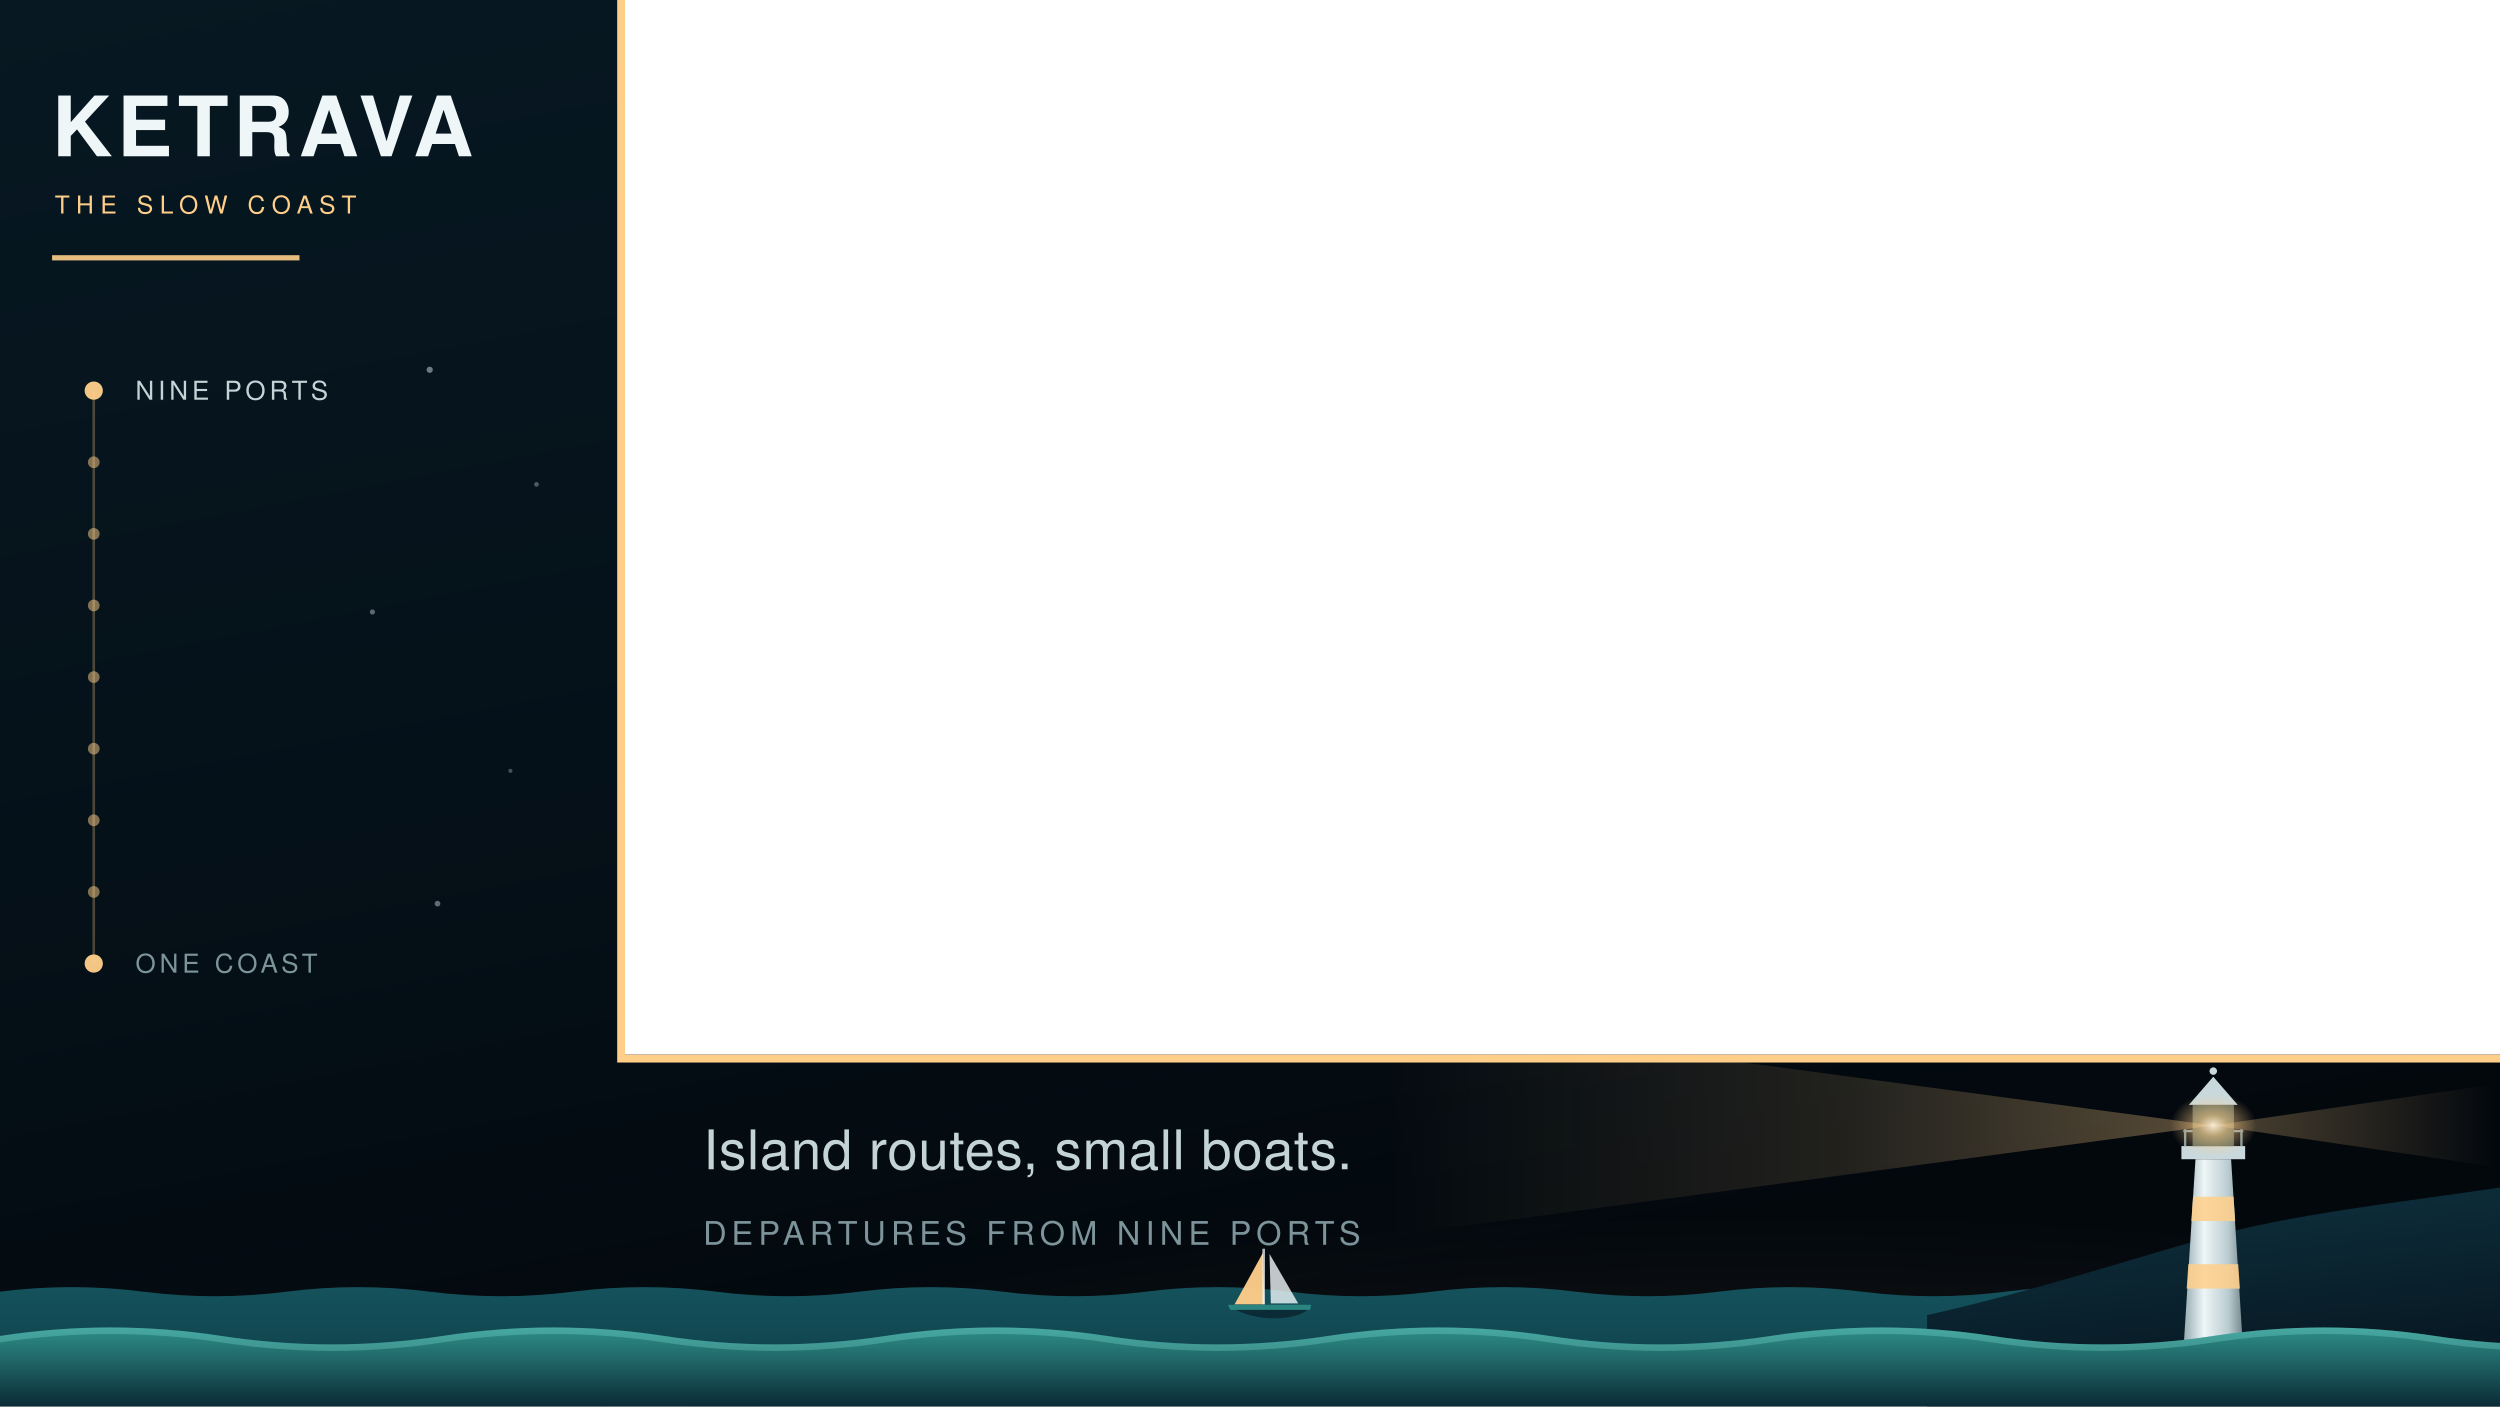
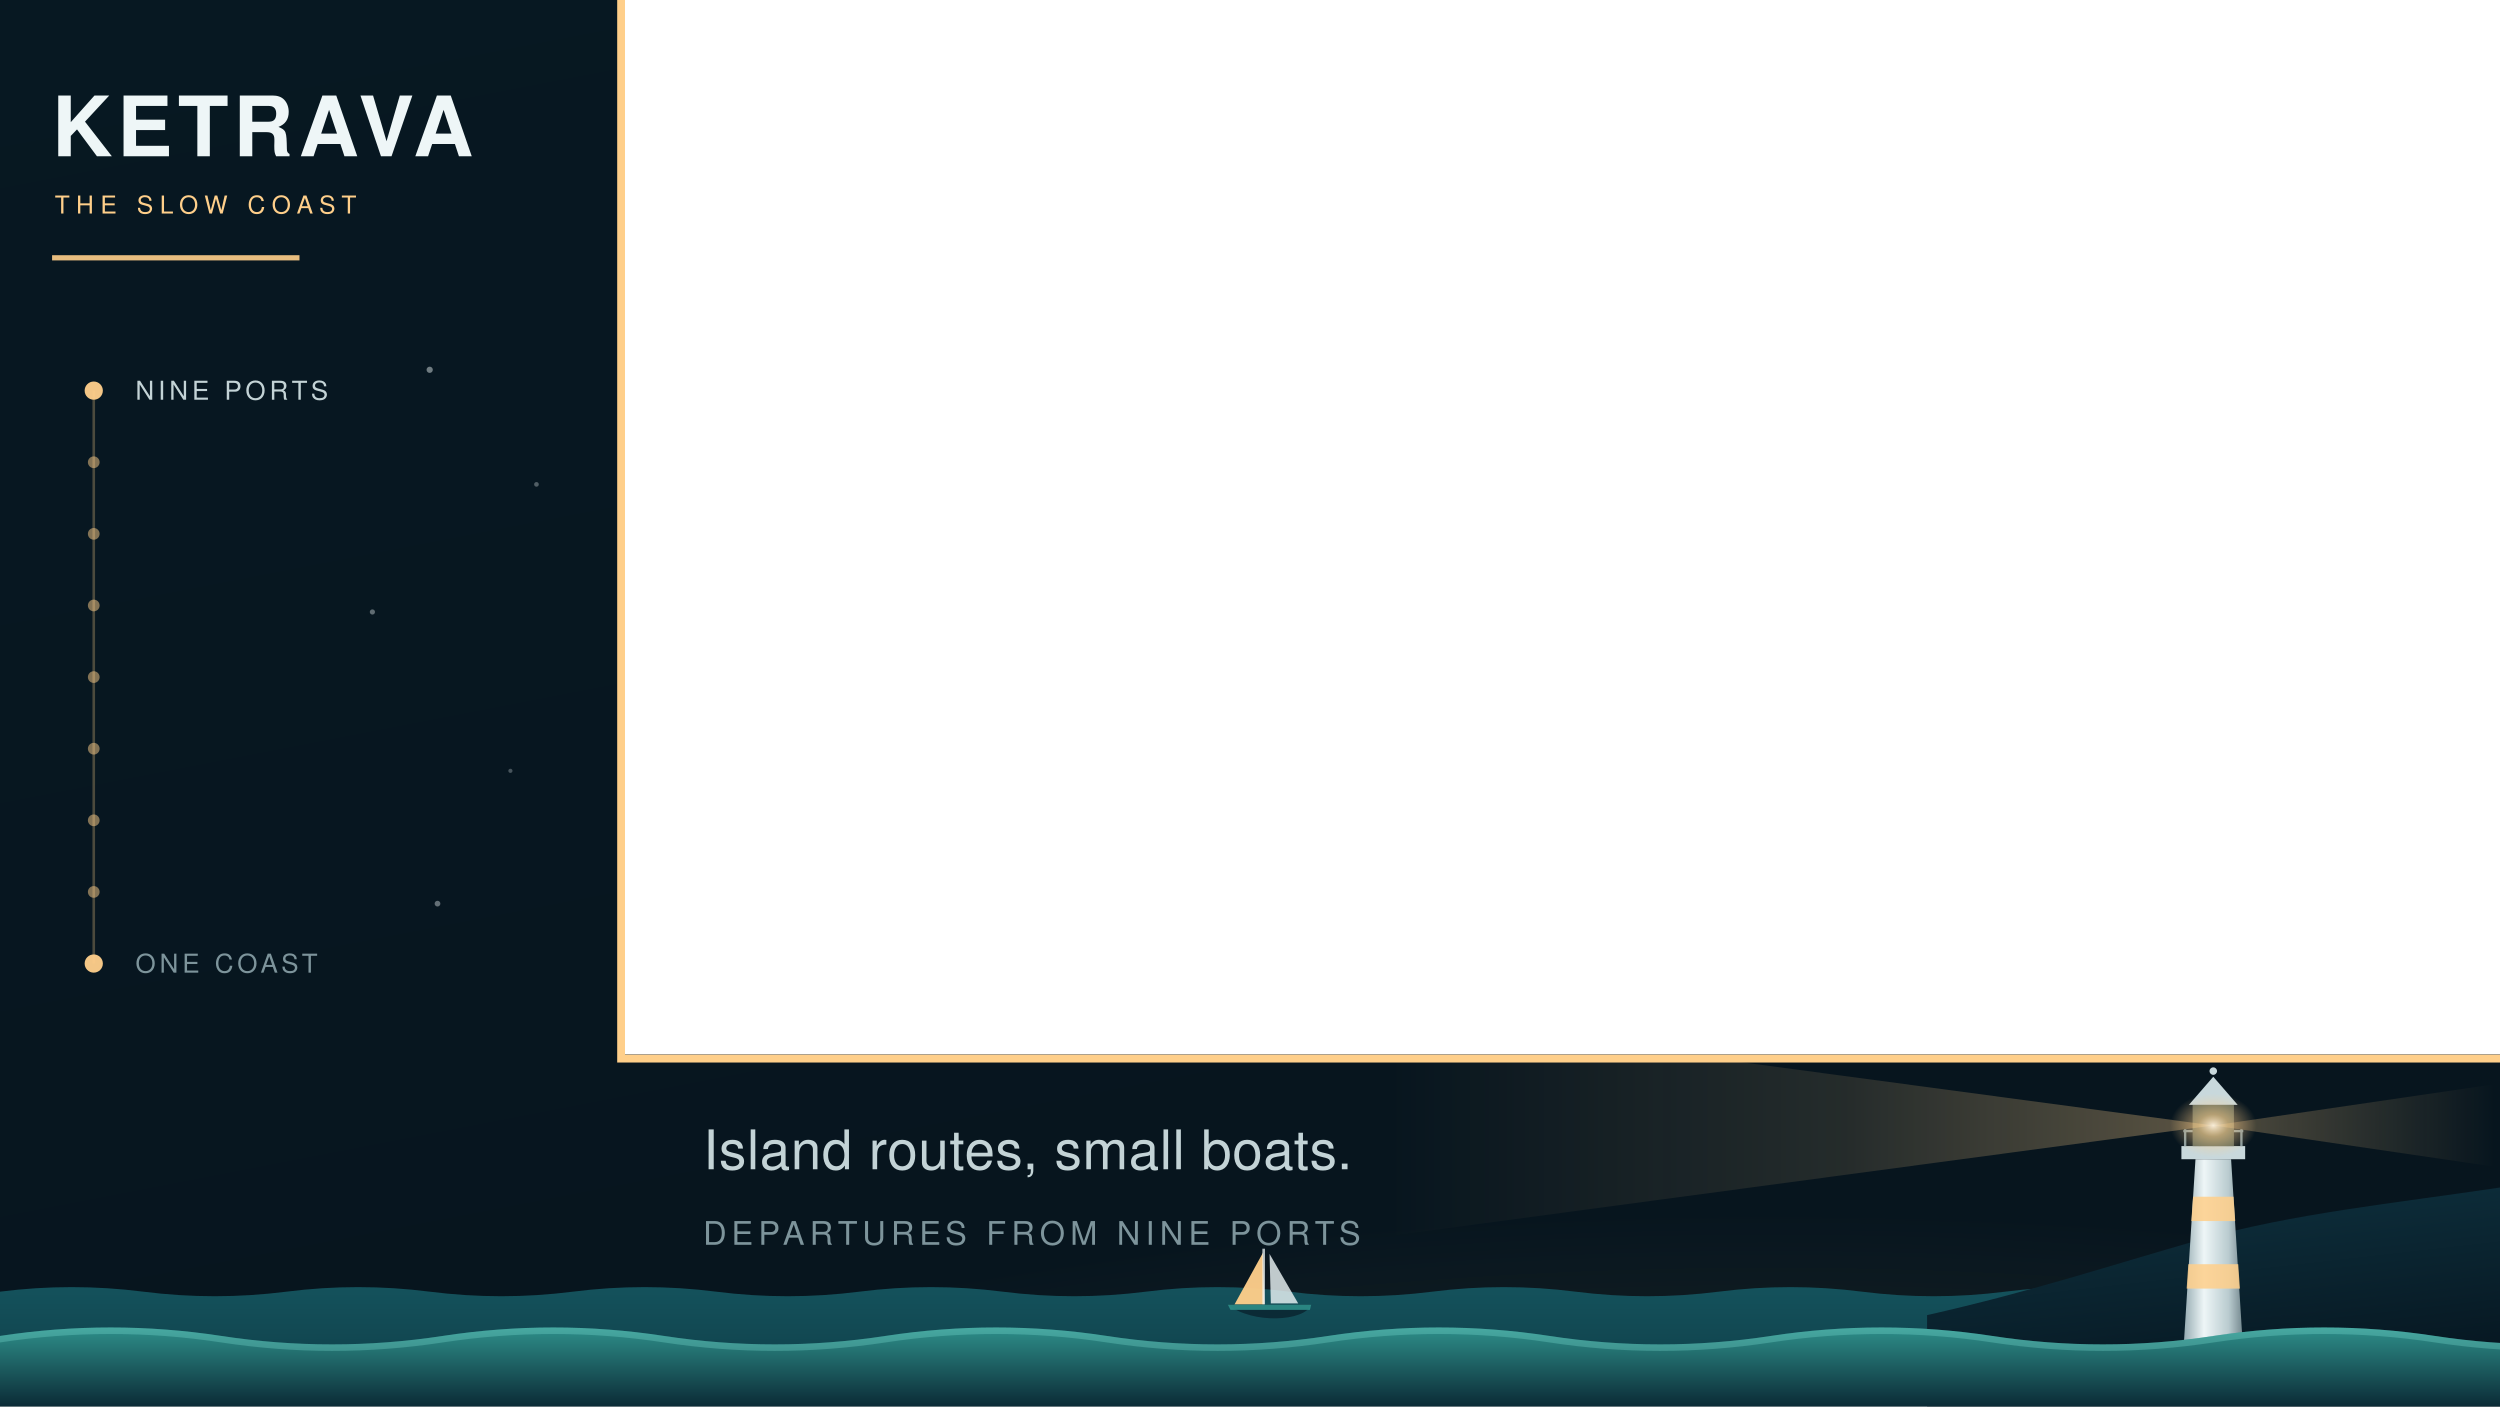
<svg xmlns="http://www.w3.org/2000/svg" width="1920" height="1080" viewBox="0 0 1920 1080" role="img" aria-label="KETRAVA — The slow coast.">
  <style>
    .t { font-family: 'Helvetica Neue', Helvetica, Arial, 'Liberation Sans', sans-serif; }
    .b { font-weight: 700; }
  </style>
  <defs>
    <linearGradient id="fondo" x1="0" y1="0" x2="0.35" y2="1">
      <stop offset="0" stop-color="#071822" />
      <stop offset="0.55" stop-color="#051119" />
      <stop offset="1" stop-color="#03080d" />
    </linearGradient>
    <radialGradient id="horizonte" cx="0.5" cy="1" r="0.75">
      <stop offset="0" stop-color="#ffcf8a" stop-opacity="0.30" />
      <stop offset="0.45" stop-color="#ff9e6a" stop-opacity="0.10" />
      <stop offset="1" stop-color="#ffcf8a" stop-opacity="0" />
    </radialGradient>
    <linearGradient id="desvanece" gradientUnits="userSpaceOnUse" x1="470" y1="0" x2="1180" y2="0">
      <stop offset="0" stop-color="#000000" />
      <stop offset="1" stop-color="#ffffff" />
    </linearGradient>
    <mask id="escena">
      <rect x="0" y="0" width="1920" height="1080" fill="url(#desvanece)" />
    </mask>
    <linearGradient id="marLejos" x1="0" y1="0" x2="0" y2="1">
      <stop offset="0" stop-color="#14525c" />
      <stop offset="1" stop-color="#0e3a44" />
    </linearGradient>
    <linearGradient id="marMedio" x1="0" y1="0" x2="0" y2="1">
      <stop offset="0" stop-color="#1d6f74" />
      <stop offset="1" stop-color="#103a44" />
    </linearGradient>
    <linearGradient id="marCerca" x1="0" y1="0" x2="0" y2="1">
      <stop offset="0" stop-color="#2e8f8a" />
      <stop offset="1" stop-color="#0b2b36" />
    </linearGradient>
    <linearGradient id="cabo" x1="0" y1="0" x2="0.3" y2="1">
      <stop offset="0" stop-color="#0f3341" />
      <stop offset="1" stop-color="#061620" />
    </linearGradient>
    <linearGradient id="torre" x1="0" y1="0" x2="1" y2="0">
      <stop offset="0" stop-color="#8fa6ad" />
      <stop offset="0.35" stop-color="#eef6f7" />
      <stop offset="0.75" stop-color="#b9cbcf" />
      <stop offset="1" stop-color="#6d8188" />
    </linearGradient>
    <linearGradient id="haz" gradientUnits="userSpaceOnUse" x1="0" y1="0" x2="-880" y2="0">
      <stop offset="0" stop-color="#ffcf8a" stop-opacity="0.34" />
      <stop offset="0.45" stop-color="#ffcf8a" stop-opacity="0.12" />
      <stop offset="1" stop-color="#ffcf8a" stop-opacity="0" />
    </linearGradient>
    <linearGradient id="hazCorto" gradientUnits="userSpaceOnUse" x1="0" y1="0" x2="300" y2="0">
      <stop offset="0" stop-color="#ffcf8a" stop-opacity="0.3" />
      <stop offset="1" stop-color="#ffcf8a" stop-opacity="0" />
    </linearGradient>
    <radialGradient id="lampara" cx="0.5" cy="0.5" r="0.5">
      <stop offset="0" stop-color="#fff3de" stop-opacity="0.95" />
      <stop offset="0.35" stop-color="#ffcf8a" stop-opacity="0.55" />
      <stop offset="1" stop-color="#ffcf8a" stop-opacity="0" />
    </radialGradient>
    <clipPath id="ele">
      <rect x="0" y="0" width="480" height="1080" />
      <rect x="0" y="810" width="1920" height="270" />
    </clipPath>
  </defs>
  <g clip-path="url(#ele)">
    <rect x="0" y="0" width="1920" height="1080" fill="url(#fondo)" />
+     <rect x="0" y="0" width="1920" height="1080" fill="#071822" opacity="0.8">
+       <animate attributeName="fill" values="#071822;#0e4a5e;#5a3a12;#123a5a;#071822" keyTimes="0;0.25;0.5;0.75;1" dur="4s" repeatCount="indefinite" />
+     </rect>
    <ellipse cx="1360" cy="1080" rx="900" ry="300" fill="url(#horizonte)" />
-     <text class="t b" x="40" y="120" font-size="64" letter-spacing="4" fill="#eef6f7">KETRAVA</text>
-     <text class="t" x="42" y="164" font-size="19" letter-spacing="5" fill="#ffcf8a">THE SLOW COAST</text>
-     <rect x="40" y="196" width="190" height="4" fill="#ffcf8a" opacity="0.9" />
    <g>
-       <path d="M72,300 L72,740" stroke="#ffcf8a" stroke-width="2" opacity="0.28" />
-       <g fill="#ffcf8a">
-         <circle cx="72" cy="300" r="7" opacity="0.95" />
-         <circle cx="72" cy="355" r="4.5" opacity="0.5" />
-         <circle cx="72" cy="410" r="4.5" opacity="0.5" />
-         <circle cx="72" cy="465" r="4.5" opacity="0.5" />
-         <circle cx="72" cy="520" r="4.5" opacity="0.5" />
-         <circle cx="72" cy="575" r="4.5" opacity="0.5" />
-         <circle cx="72" cy="630" r="4.5" opacity="0.5" />
-         <circle cx="72" cy="685" r="4.5" opacity="0.5" />
-         <circle cx="72" cy="740" r="7" opacity="0.95" />
+       <animateTransform attributeName="transform" attributeType="XML" type="translate" values="0,-320; 0,0; 0,0; -520,0; -520,0; 0,0; 0,0" keyTimes="0;0.07;0.42;0.5;0.55;0.62;1" dur="6s" repeatCount="indefinite" />
+       <text class="t b" x="40" y="120" font-size="64" letter-spacing="4" fill="#eef6f7">KETRAVA</text>
+       <text class="t" x="42" y="164" font-size="19" letter-spacing="5" fill="#ffcf8a">THE SLOW COAST</text>
+       <rect x="40" y="196" width="190" height="4" fill="#ffcf8a" opacity="0.9" />
+     </g>
+     <g>
+       <animateTransform attributeName="transform" attributeType="XML" type="translate" values="-480,0; -480,0; 0,0; 0,0; -480,0; -480,0; 0,0; 0,0" keyTimes="0;0.05;0.14;0.44;0.52;0.6;0.7;1" dur="6s" repeatCount="indefinite" />
+       <g>
+         <path d="M72,300 L72,740" stroke="#ffcf8a" stroke-width="2" opacity="0.28" />
+         <g fill="#ffcf8a">
+           <circle cx="72" cy="300" r="7" opacity="0.95" />
+           <circle cx="72" cy="355" r="4.5" opacity="0.5" />
+           <circle cx="72" cy="410" r="4.5" opacity="0.5" />
+           <circle cx="72" cy="465" r="4.5" opacity="0.5" />
+           <circle cx="72" cy="520" r="4.5" opacity="0.5" />
+           <circle cx="72" cy="575" r="4.5" opacity="0.5" />
+           <circle cx="72" cy="630" r="4.5" opacity="0.5" />
+           <circle cx="72" cy="685" r="4.5" opacity="0.5" />
+           <circle cx="72" cy="740" r="7" opacity="0.95" />
+         </g>
+         <text class="t" x="104" y="307" font-size="20" letter-spacing="3" fill="#c3d3d6">NINE PORTS</text>
+         <text class="t" x="104" y="747" font-size="20" letter-spacing="3" fill="#7d949b">ONE COAST</text>
      </g>
-       <text class="t" x="104" y="307" font-size="20" letter-spacing="3" fill="#c3d3d6">NINE PORTS</text>
-       <text class="t" x="104" y="747" font-size="20" letter-spacing="3" fill="#7d949b">ONE COAST</text>
    </g>
    <g fill="#eef6f7">
      <circle cx="330" cy="284" r="2.4" opacity="0.45" />
      <circle cx="412" cy="372" r="1.8" opacity="0.32" />
      <circle cx="286" cy="470" r="2.0" opacity="0.38" />
      <circle cx="392" cy="592" r="1.6" opacity="0.28" />
      <circle cx="336" cy="694" r="2.2" opacity="0.4" />
    </g>
-     <text class="t" x="540" y="898" font-size="42" letter-spacing="0.5" fill="#c3d3d6">Island routes, small boats.</text>
-     <text class="t" x="540" y="956" font-size="25" letter-spacing="4" fill="#7d949b">DEPARTURES FROM NINE PORTS</text>
+     <g>
+       <animateTransform attributeName="transform" attributeType="XML" type="translate" values="1500,0; 0,0; 0,0; 1500,0; 1500,0; 0,0; 0,0" keyTimes="0;0.1;0.44;0.5;0.56;0.66;1" dur="6s" repeatCount="indefinite" />
+       <text class="t" x="540" y="898" font-size="42" letter-spacing="0.5" fill="#c3d3d6">Island routes, small boats.</text>
+       <text class="t" x="540" y="956" font-size="25" letter-spacing="4" fill="#7d949b">DEPARTURES FROM NINE PORTS</text>
+     </g>
    <g>
      <animateTransform attributeName="transform" attributeType="XML" type="translate" values="0,0; -220,0" dur="3s" repeatCount="indefinite" />
      <path fill="url(#marLejos)" d="M-220,992                q55,-7 110,0 q55,7 110,0 q55,-7 110,0 q55,7 110,0 q55,-7 110,0 q55,7 110,0                q55,-7 110,0 q55,7 110,0 q55,-7 110,0 q55,7 110,0 q55,-7 110,0 q55,7 110,0                q55,-7 110,0 q55,7 110,0 q55,-7 110,0 q55,7 110,0 q55,-7 110,0 q55,7 110,0                L2200,1080 L-220,1080 Z" />
    </g>
    <path fill="url(#cabo)" d="M1480,1010 C1560,992 1620,972 1690,952 C1760,932 1840,924 1920,912              L1920,1080 L1480,1080 Z" />
-     <g transform="translate(483,585) scale(0.72)">
-       <g transform="translate(1690,0)">
-         <path fill="url(#torre)" d="M-33,646 L-19,424 L19,424 L33,646 Z" />
-         <path fill="#ffcf8a" opacity="0.85" d="M-26.6,536 L26.6,536 L28.4,562 L-28.4,562 Z" />
-         <path fill="#ffcf8a" opacity="0.85" d="M-21.6,464 L21.6,464 L23.4,490 L-23.4,490 Z" />
-         <rect x="-34" y="410" width="68" height="14" fill="#c8d8dc" />
-         <g stroke="#8fa6ad" stroke-width="2.5" opacity="0.9">
-           <path d="M-30,410 L-30,392" />
-           <path d="M-15,410 L-15,392" />
-           <path d="M0,410 L0,392" />
-           <path d="M15,410 L15,392" />
-           <path d="M30,410 L30,392" />
-           <path d="M-32,394 L32,394" />
+     <g>
+       <animateTransform attributeName="transform" attributeType="XML" type="translate" values="0,360; 0,0; 0,0; 0,360; 0,360; 0,0; 0,0" keyTimes="0;0.12;0.4;0.48;0.58;0.68;1" dur="12s" repeatCount="indefinite" />
+       <g transform="translate(483,585) scale(0.72)">
+         <g transform="translate(1690,0)">
+           <path fill="url(#torre)" d="M-33,646 L-19,424 L19,424 L33,646 Z" />
+           <path fill="#ffcf8a" opacity="0.85" d="M-26.6,536 L26.6,536 L28.4,562 L-28.4,562 Z" />
+           <path fill="#ffcf8a" opacity="0.85" d="M-21.6,464 L21.6,464 L23.4,490 L-23.4,490 Z" />
+           <rect x="-34" y="410" width="68" height="14" fill="#c8d8dc" />
+           <g stroke="#8fa6ad" stroke-width="2.5" opacity="0.9">
+             <path d="M-30,410 L-30,392" />
+             <path d="M-15,410 L-15,392" />
+             <path d="M0,410 L0,392" />
+             <path d="M15,410 L15,392" />
+             <path d="M30,410 L30,392" />
+             <path d="M-32,394 L32,394" />
+           </g>
+           <rect x="-22" y="366" width="44" height="44" fill="#173a44" />
+           <rect x="-22" y="366" width="44" height="44" fill="#ffcf8a" opacity="0.28" />
+           <path fill="#c8d8dc" d="M-26,366 L0,336 L26,366 Z" />
+           <circle cx="0" cy="330" r="4" fill="#c8d8dc" />
+           <g transform="translate(0,388)">
+             <animateTransform attributeName="transform" attributeType="XML" type="rotate" values="-16;16;-16" keyTimes="0;0.5;1" dur="6s" repeatCount="indefinite" additive="sum" />
+             <path fill="url(#haz)" d="M0,0 L-880,-118 L-880,118 Z" />
+             <path fill="url(#hazCorto)" d="M0,0 L300,-44 L300,44 Z" />
+           </g>
+           <ellipse cx="0" cy="388" rx="46" ry="34" fill="url(#lampara)" />
        </g>
-         <rect x="-22" y="366" width="44" height="44" fill="#173a44" />
-         <rect x="-22" y="366" width="44" height="44" fill="#ffcf8a" opacity="0.28" />
-         <path fill="#c8d8dc" d="M-26,366 L0,336 L26,366 Z" />
-         <circle cx="0" cy="330" r="4" fill="#c8d8dc" />
-         <g transform="translate(0,388)">
-           <animateTransform attributeName="transform" attributeType="XML" type="rotate" values="-16;16;-16" keyTimes="0;0.5;1" dur="6s" repeatCount="indefinite" additive="sum" />
-           <path fill="url(#haz)" d="M0,0 L-880,-118 L-880,118 Z" />
-           <path fill="url(#hazCorto)" d="M0,0 L300,-44 L300,44 Z" />
-         </g>
-         <ellipse cx="0" cy="388" rx="46" ry="34" fill="url(#lampara)" />
      </g>
    </g>
-     <g transform="translate(980,1006)">
-       <animateTransform attributeName="transform" attributeType="XML" type="rotate" values="-4;4;-4" keyTimes="0;0.5;1" dur="3s" repeatCount="indefinite" additive="sum" />
-       <animateTransform attributeName="transform" attributeType="XML" type="translate" values="0,3; 0,-4; 0,3" keyTimes="0;0.5;1" dur="3s" repeatCount="indefinite" additive="sum" />
-       <path fill="#ffcf8a" opacity="0.95" d="M-10,-44 L-9,-4 L-32,-4 Z" />
-       <path fill="#eef6f7" opacity="0.8" d="M-5,-43 L17,-5 L-4,-5 Z" />
-       <rect x="-10.5" y="-47" width="2" height="43" fill="#eef6f7" opacity="0.75" />
-       <path fill="#0b2b36" d="M-37,-4 L27,-4 C22,9 -18,11 -37,-4 Z" />
-       <path fill="#2e8f8a" opacity="0.9" d="M-37,-4 L27,-4 L26,0 L-35,0 Z" />
+     <g>
+       <animateTransform attributeName="transform" attributeType="XML" type="translate" values="-1000,0; 1000,0" dur="6s" repeatCount="indefinite" />
+       <g transform="translate(980,1006)">
+         <animateTransform attributeName="transform" attributeType="XML" type="rotate" values="-4;4;-4" keyTimes="0;0.5;1" dur="3s" repeatCount="indefinite" additive="sum" />
+         <animateTransform attributeName="transform" attributeType="XML" type="translate" values="0,3; 0,-4; 0,3" keyTimes="0;0.5;1" dur="3s" repeatCount="indefinite" additive="sum" />
+         <path fill="#ffcf8a" opacity="0.95" d="M-10,-44 L-9,-4 L-32,-4 Z" />
+         <path fill="#eef6f7" opacity="0.8" d="M-5,-43 L17,-5 L-4,-5 Z" />
+         <rect x="-10.5" y="-47" width="2" height="43" fill="#eef6f7" opacity="0.75" />
+         <path fill="#0b2b36" d="M-37,-4 L27,-4 C22,9 -18,11 -37,-4 Z" />
+         <path fill="#2e8f8a" opacity="0.9" d="M-37,-4 L27,-4 L26,0 L-35,0 Z" />
+       </g>
    </g>
    <g>
      <animateTransform attributeName="transform" attributeType="XML" type="translate" values="0,0; -340,0" dur="3s" repeatCount="indefinite" />
      <path fill="url(#marCerca)" d="M-340,1026                q85,-13 170,0 q85,13 170,0 q85,-13 170,0 q85,13 170,0 q85,-13 170,0 q85,13 170,0                q85,-13 170,0 q85,13 170,0 q85,-13 170,0 q85,13 170,0 q85,-13 170,0 q85,13 170,0                q85,-13 170,0 q85,13 170,0                L2380,1080 L-340,1080 Z" />
      <path fill="#7fe3d6" opacity="0.3" d="M-340,1026                q85,-13 170,0 q85,13 170,0 q85,-13 170,0 q85,13 170,0 q85,-13 170,0 q85,13 170,0                q85,-13 170,0 q85,13 170,0 q85,-13 170,0 q85,13 170,0 q85,-13 170,0 q85,13 170,0                q85,-13 170,0 q85,13 170,0                L2380,1031                q-85,13 -170,0 q-85,-13 -170,0 q-85,13 -170,0 q-85,-13 -170,0 q-85,13 -170,0 q-85,-13 -170,0                q-85,13 -170,0 q-85,-13 -170,0 q-85,13 -170,0 q-85,-13 -170,0 q-85,13 -170,0 q-85,-13 -170,0                q-85,13 -170,0 q-85,-13 -170,0                Z" />
    </g>
    <rect x="474" y="0" width="6" height="816" fill="#ffcf8a" />
    <rect x="480" y="810" width="1440" height="6" fill="#ffcf8a" />
  </g>
</svg>
